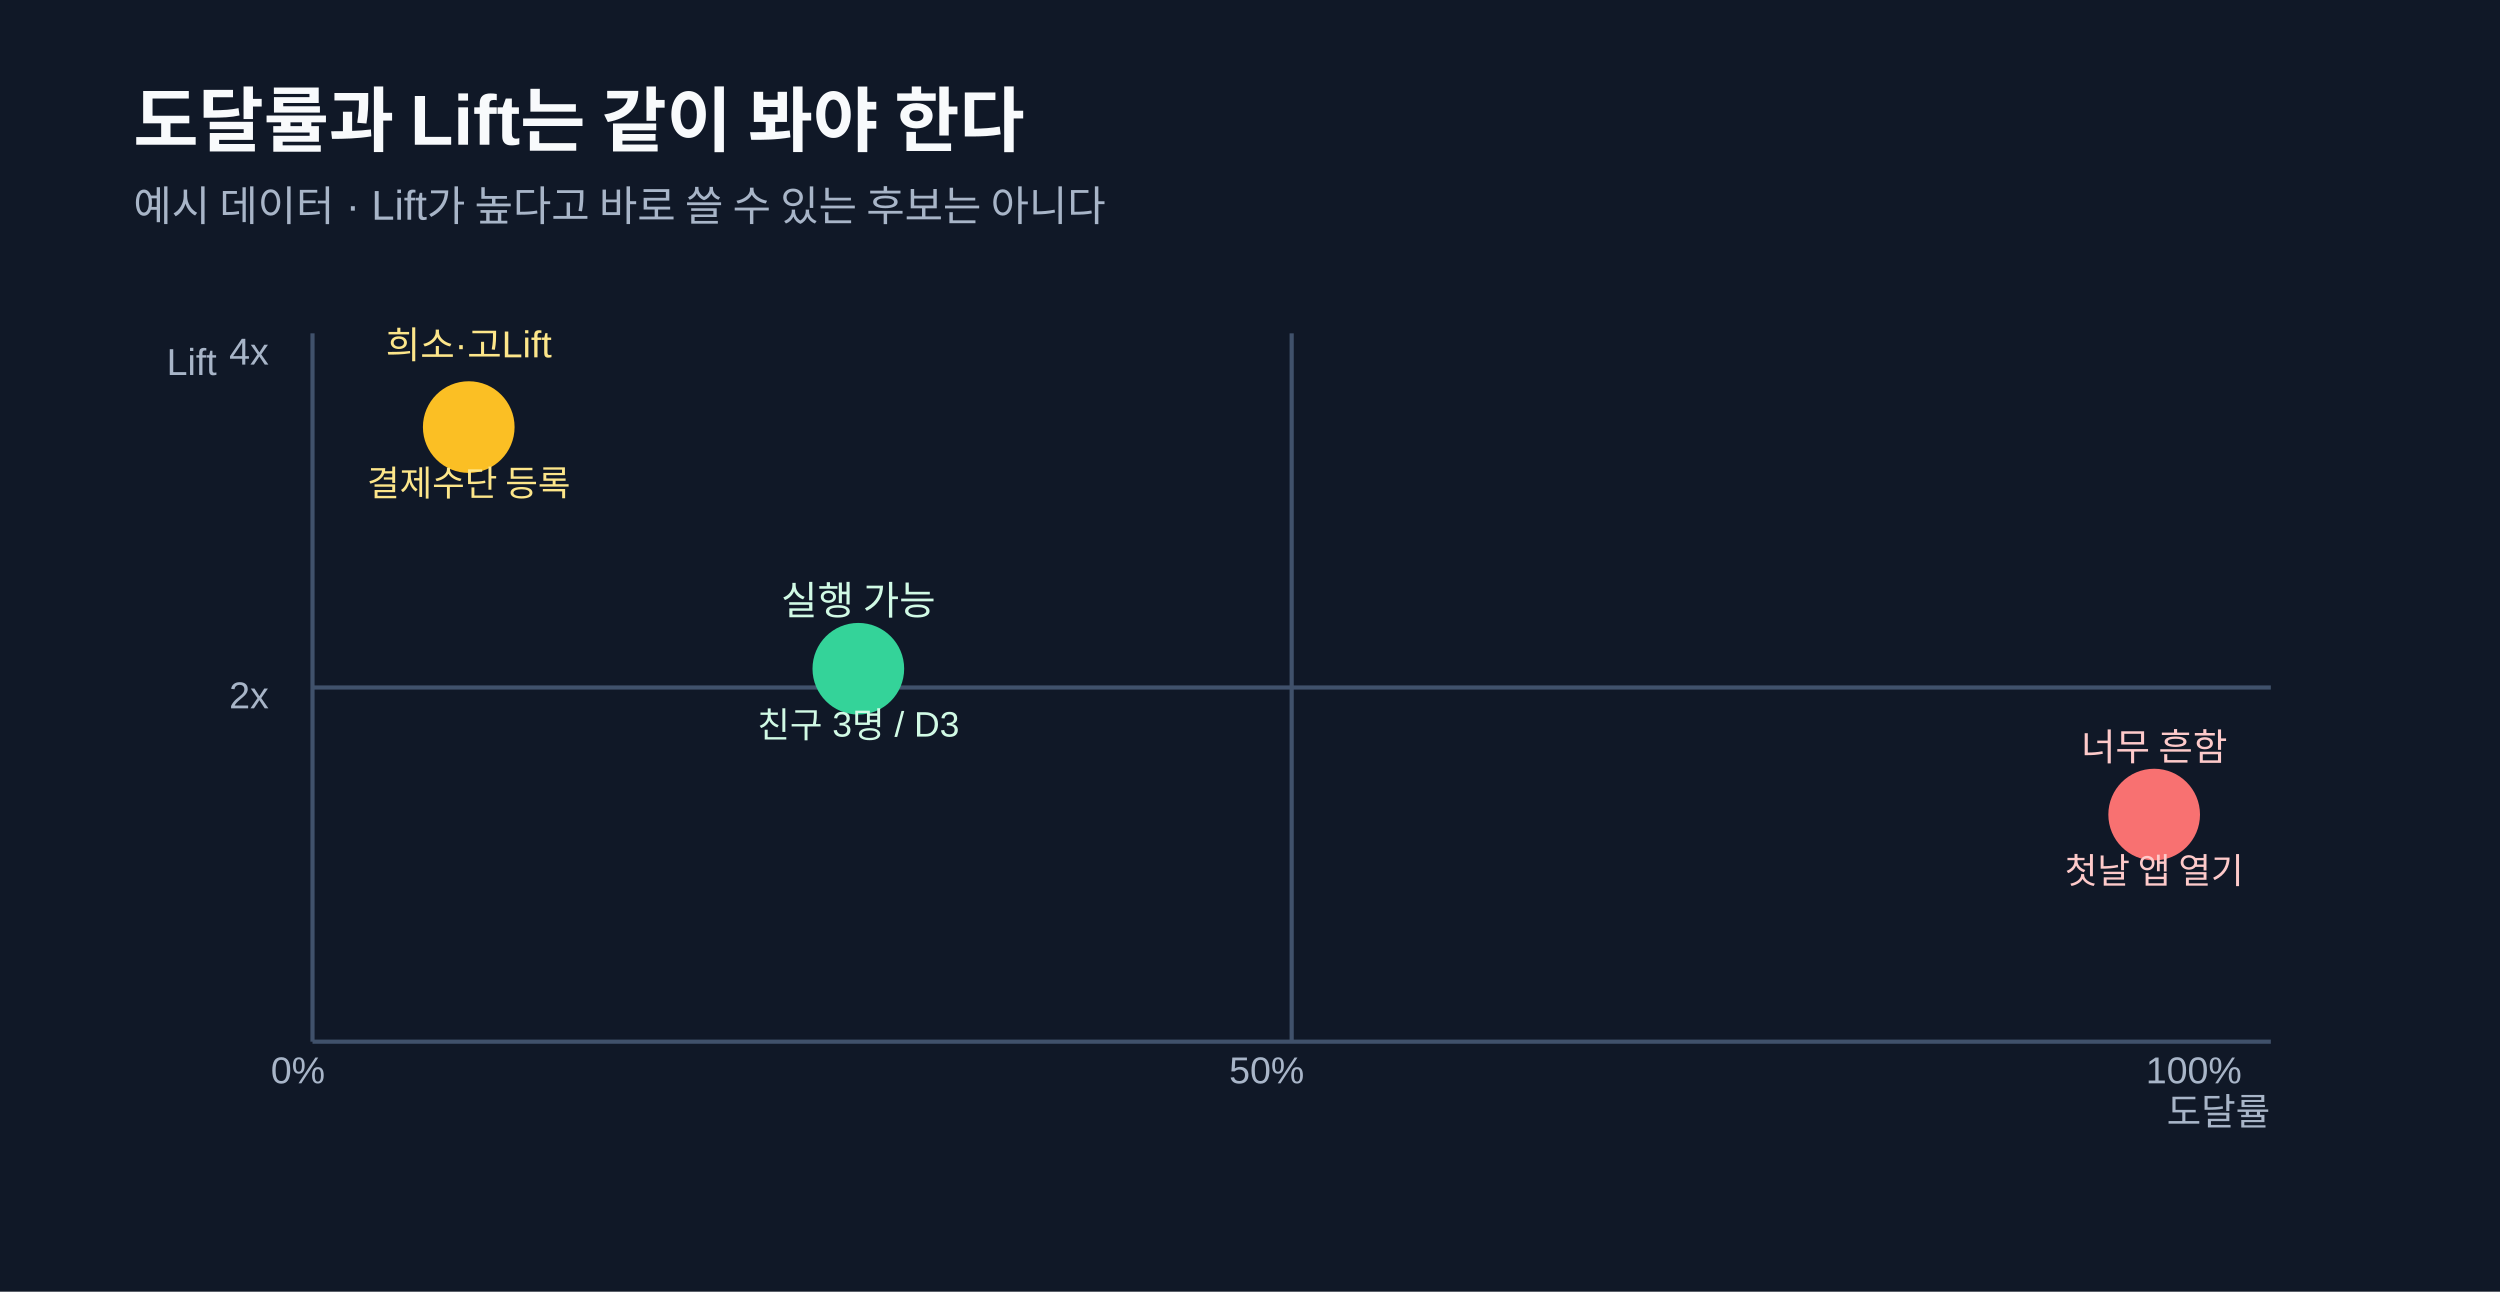
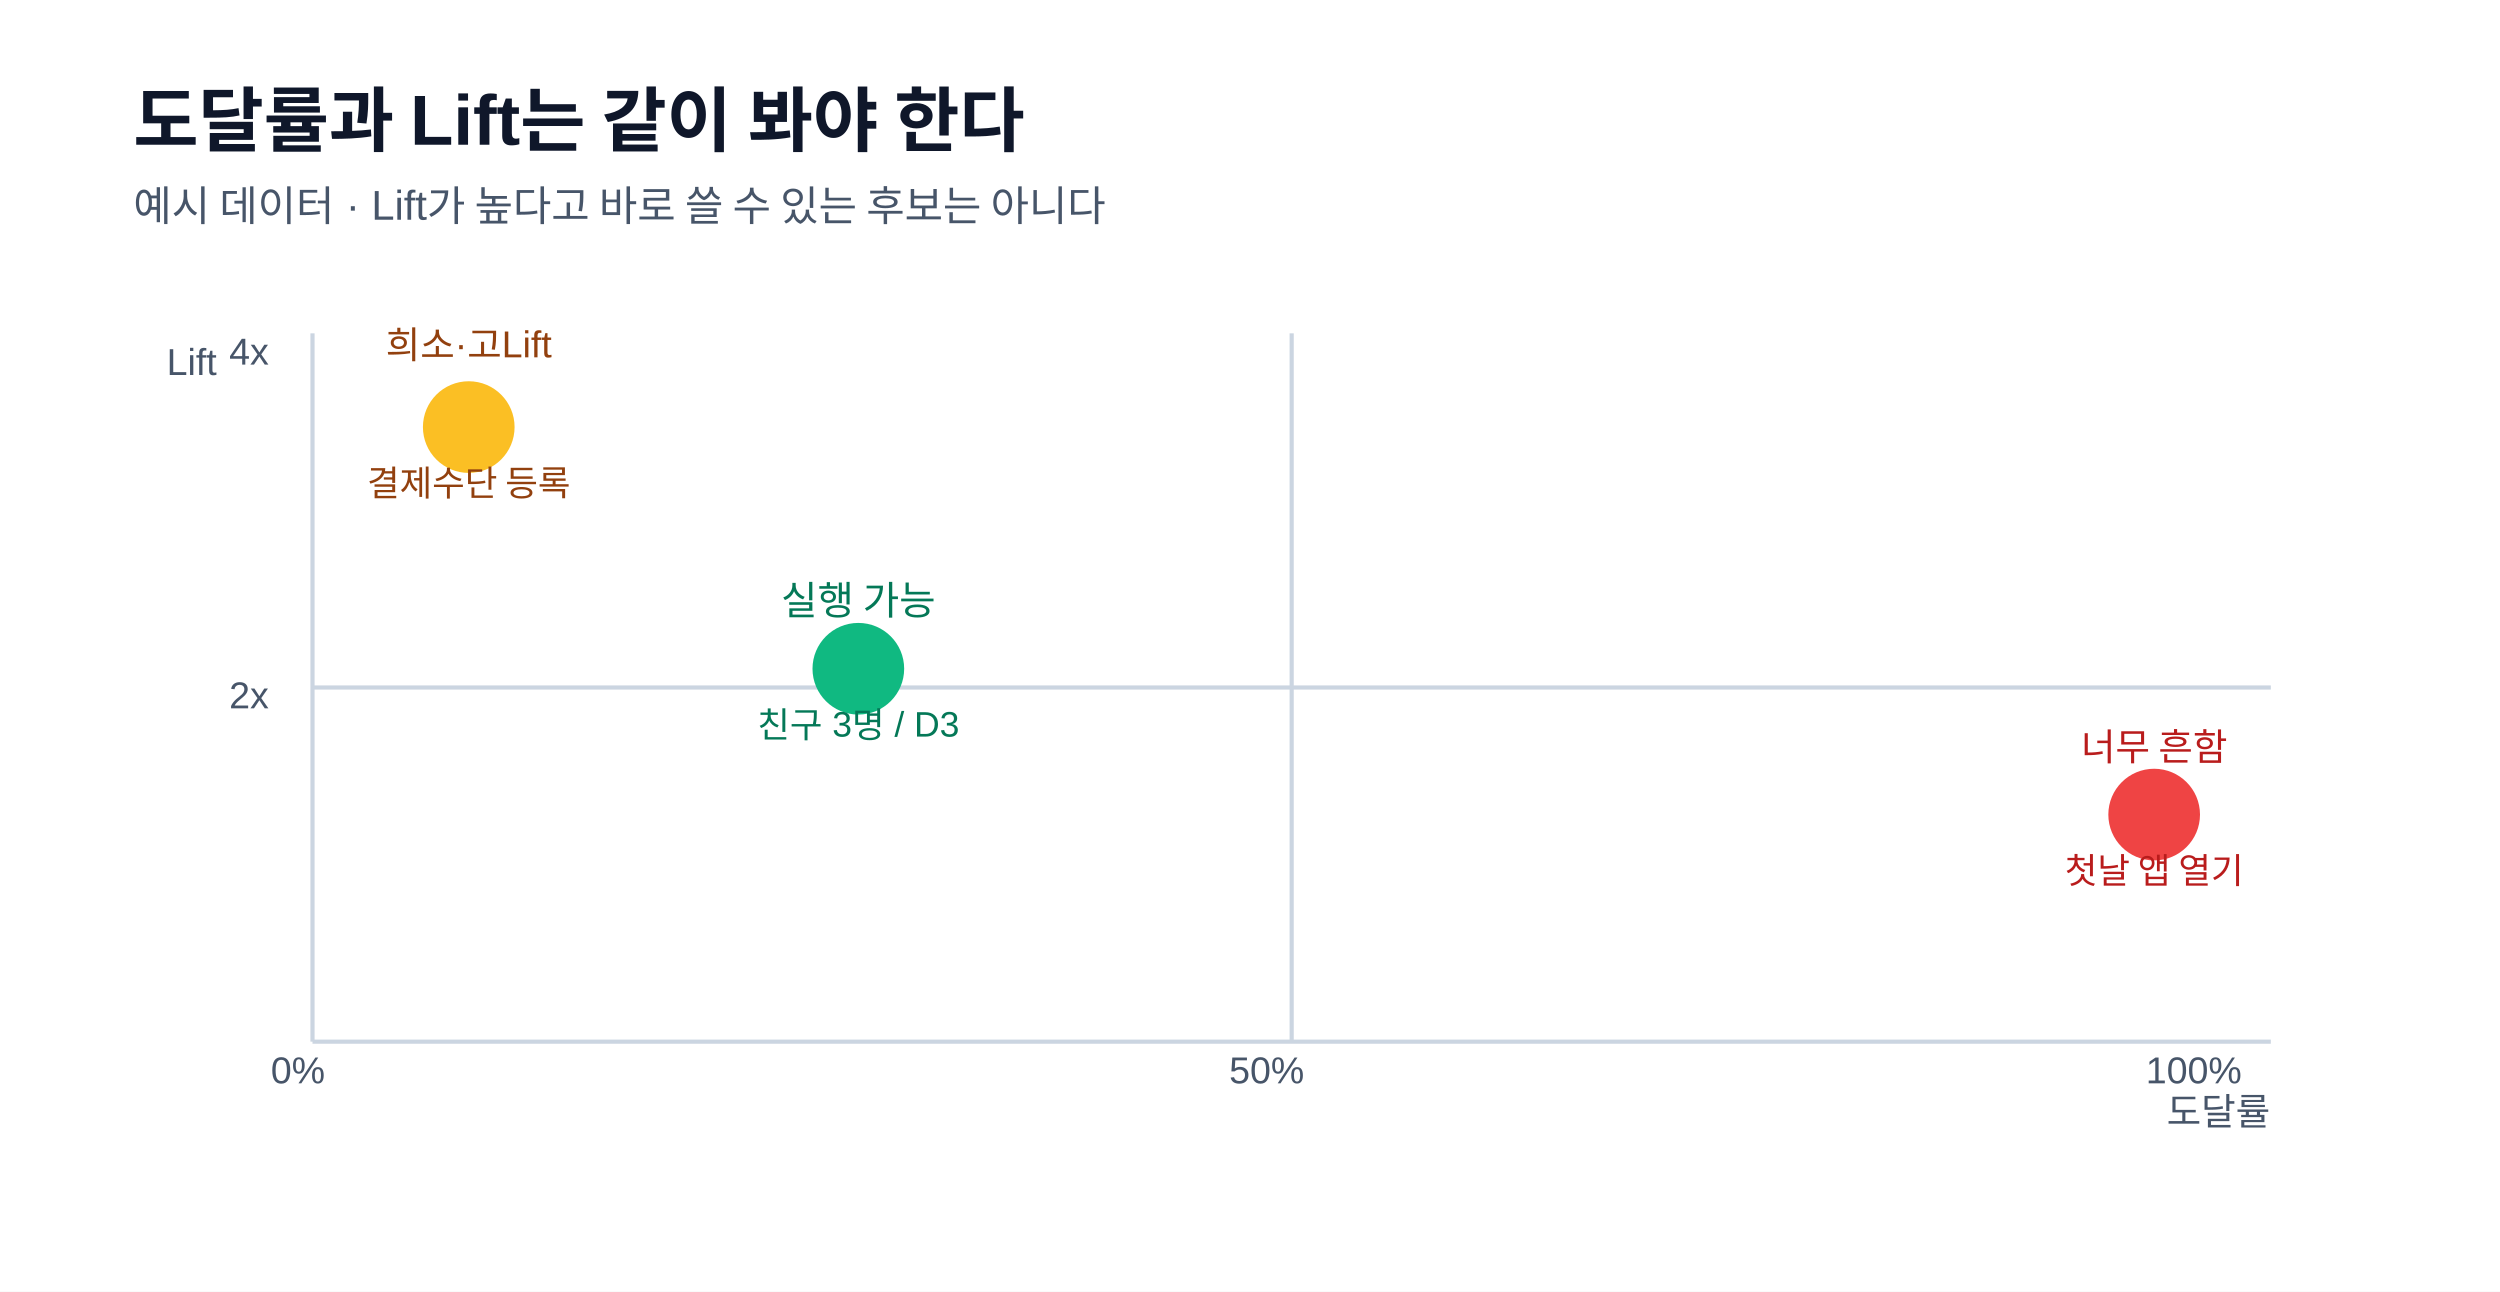
<svg xmlns="http://www.w3.org/2000/svg" width="1200" height="620" viewBox="0 0 1200 620" role="img" aria-labelledby="title desc">
-   <rect width="1200" height="620" fill="#101827" />
-   <text x="64" y="70" fill="#f8fafc" font-family="'Apple SD Gothic Neo','Malgun Gothic','Noto Sans KR',Arial" font-size="34" font-weight="700">도달률과 Lift는 같이 봐야 한다</text>
-   <text x="64" y="106" fill="#a8b5c8" font-family="Arial" font-size="20">예시 데이터 · Lift가 높다고 바로 쓸 수 있는 후보는 아니다</text>
-   <g stroke="#40516b" stroke-width="2">
+   <rect width="1200" height="620" fill="#ffffff" />
+   <text x="64" y="70" fill="#0f172a" font-family="'Apple SD Gothic Neo','Malgun Gothic','Noto Sans KR',Arial" font-size="34" font-weight="700">도달률과 Lift는 같이 봐야 한다</text>
+   <text x="64" y="106" fill="#475569" font-family="Arial" font-size="20">예시 데이터 · Lift가 높다고 바로 쓸 수 있는 후보는 아니다</text>
+   <g stroke="#cbd5e1" stroke-width="2">
    <line x1="150" y1="500" x2="1090" y2="500" />
    <line x1="150" y1="500" x2="150" y2="160" />
    <line x1="150" y1="330" x2="1090" y2="330" />
    <line x1="620" y1="160" x2="620" y2="500" />
  </g>
-   <g fill="#a8b5c8" font-family="Arial" font-size="18">
+   <g fill="#475569" font-family="Arial" font-size="18">
    <text x="1040" y="540">도달률</text>
    <text x="80" y="180">Lift</text>
    <text x="130" y="520">0%</text>
    <text x="590" y="520">50%</text>
    <text x="1030" y="520">100%</text>
    <text x="110" y="340">2x</text>
    <text x="110" y="175">4x</text>
  </g>
-   <circle cx="412" cy="321" r="22" fill="#34d399" />
-   <text x="412" y="295" text-anchor="middle" fill="#d1fae5" font-family="Arial" font-size="19">실행 가능</text>
-   <text x="412" y="354" text-anchor="middle" fill="#d1fae5" font-family="Arial" font-size="17">친구 3명 / D3</text>
+   <circle cx="412" cy="321" r="22" fill="#10b981" />
+   <text x="412" y="295" text-anchor="middle" fill="#047857" font-family="Arial" font-size="19">실행 가능</text>
+   <text x="412" y="354" text-anchor="middle" fill="#047857" font-family="Arial" font-size="17">친구 3명 / D3</text>
  <circle cx="225" cy="205" r="22" fill="#fbbf24" />
-   <text x="225" y="172" text-anchor="middle" fill="#fde68a" font-family="Arial" font-size="18">희소·고Lift</text>
-   <text x="225" y="238" text-anchor="middle" fill="#fde68a" font-family="Arial" font-size="17">결제수단 등록</text>
-   <circle cx="1034" cy="391" r="22" fill="#f87171" />
-   <text x="1034" y="365" text-anchor="middle" fill="#fecaca" font-family="Arial" font-size="18">너무 흔함</text>
-   <text x="1034" y="424" text-anchor="middle" fill="#fecaca" font-family="Arial" font-size="17">첫날 앱 열기</text>
+   <text x="225" y="172" text-anchor="middle" fill="#92400e" font-family="Arial" font-size="18">희소·고Lift</text>
+   <text x="225" y="238" text-anchor="middle" fill="#92400e" font-family="Arial" font-size="17">결제수단 등록</text>
+   <circle cx="1034" cy="391" r="22" fill="#ef4444" />
+   <text x="1034" y="365" text-anchor="middle" fill="#b91c1c" font-family="Arial" font-size="18">너무 흔함</text>
+   <text x="1034" y="424" text-anchor="middle" fill="#b91c1c" font-family="Arial" font-size="17">첫날 앱 열기</text>
</svg>
